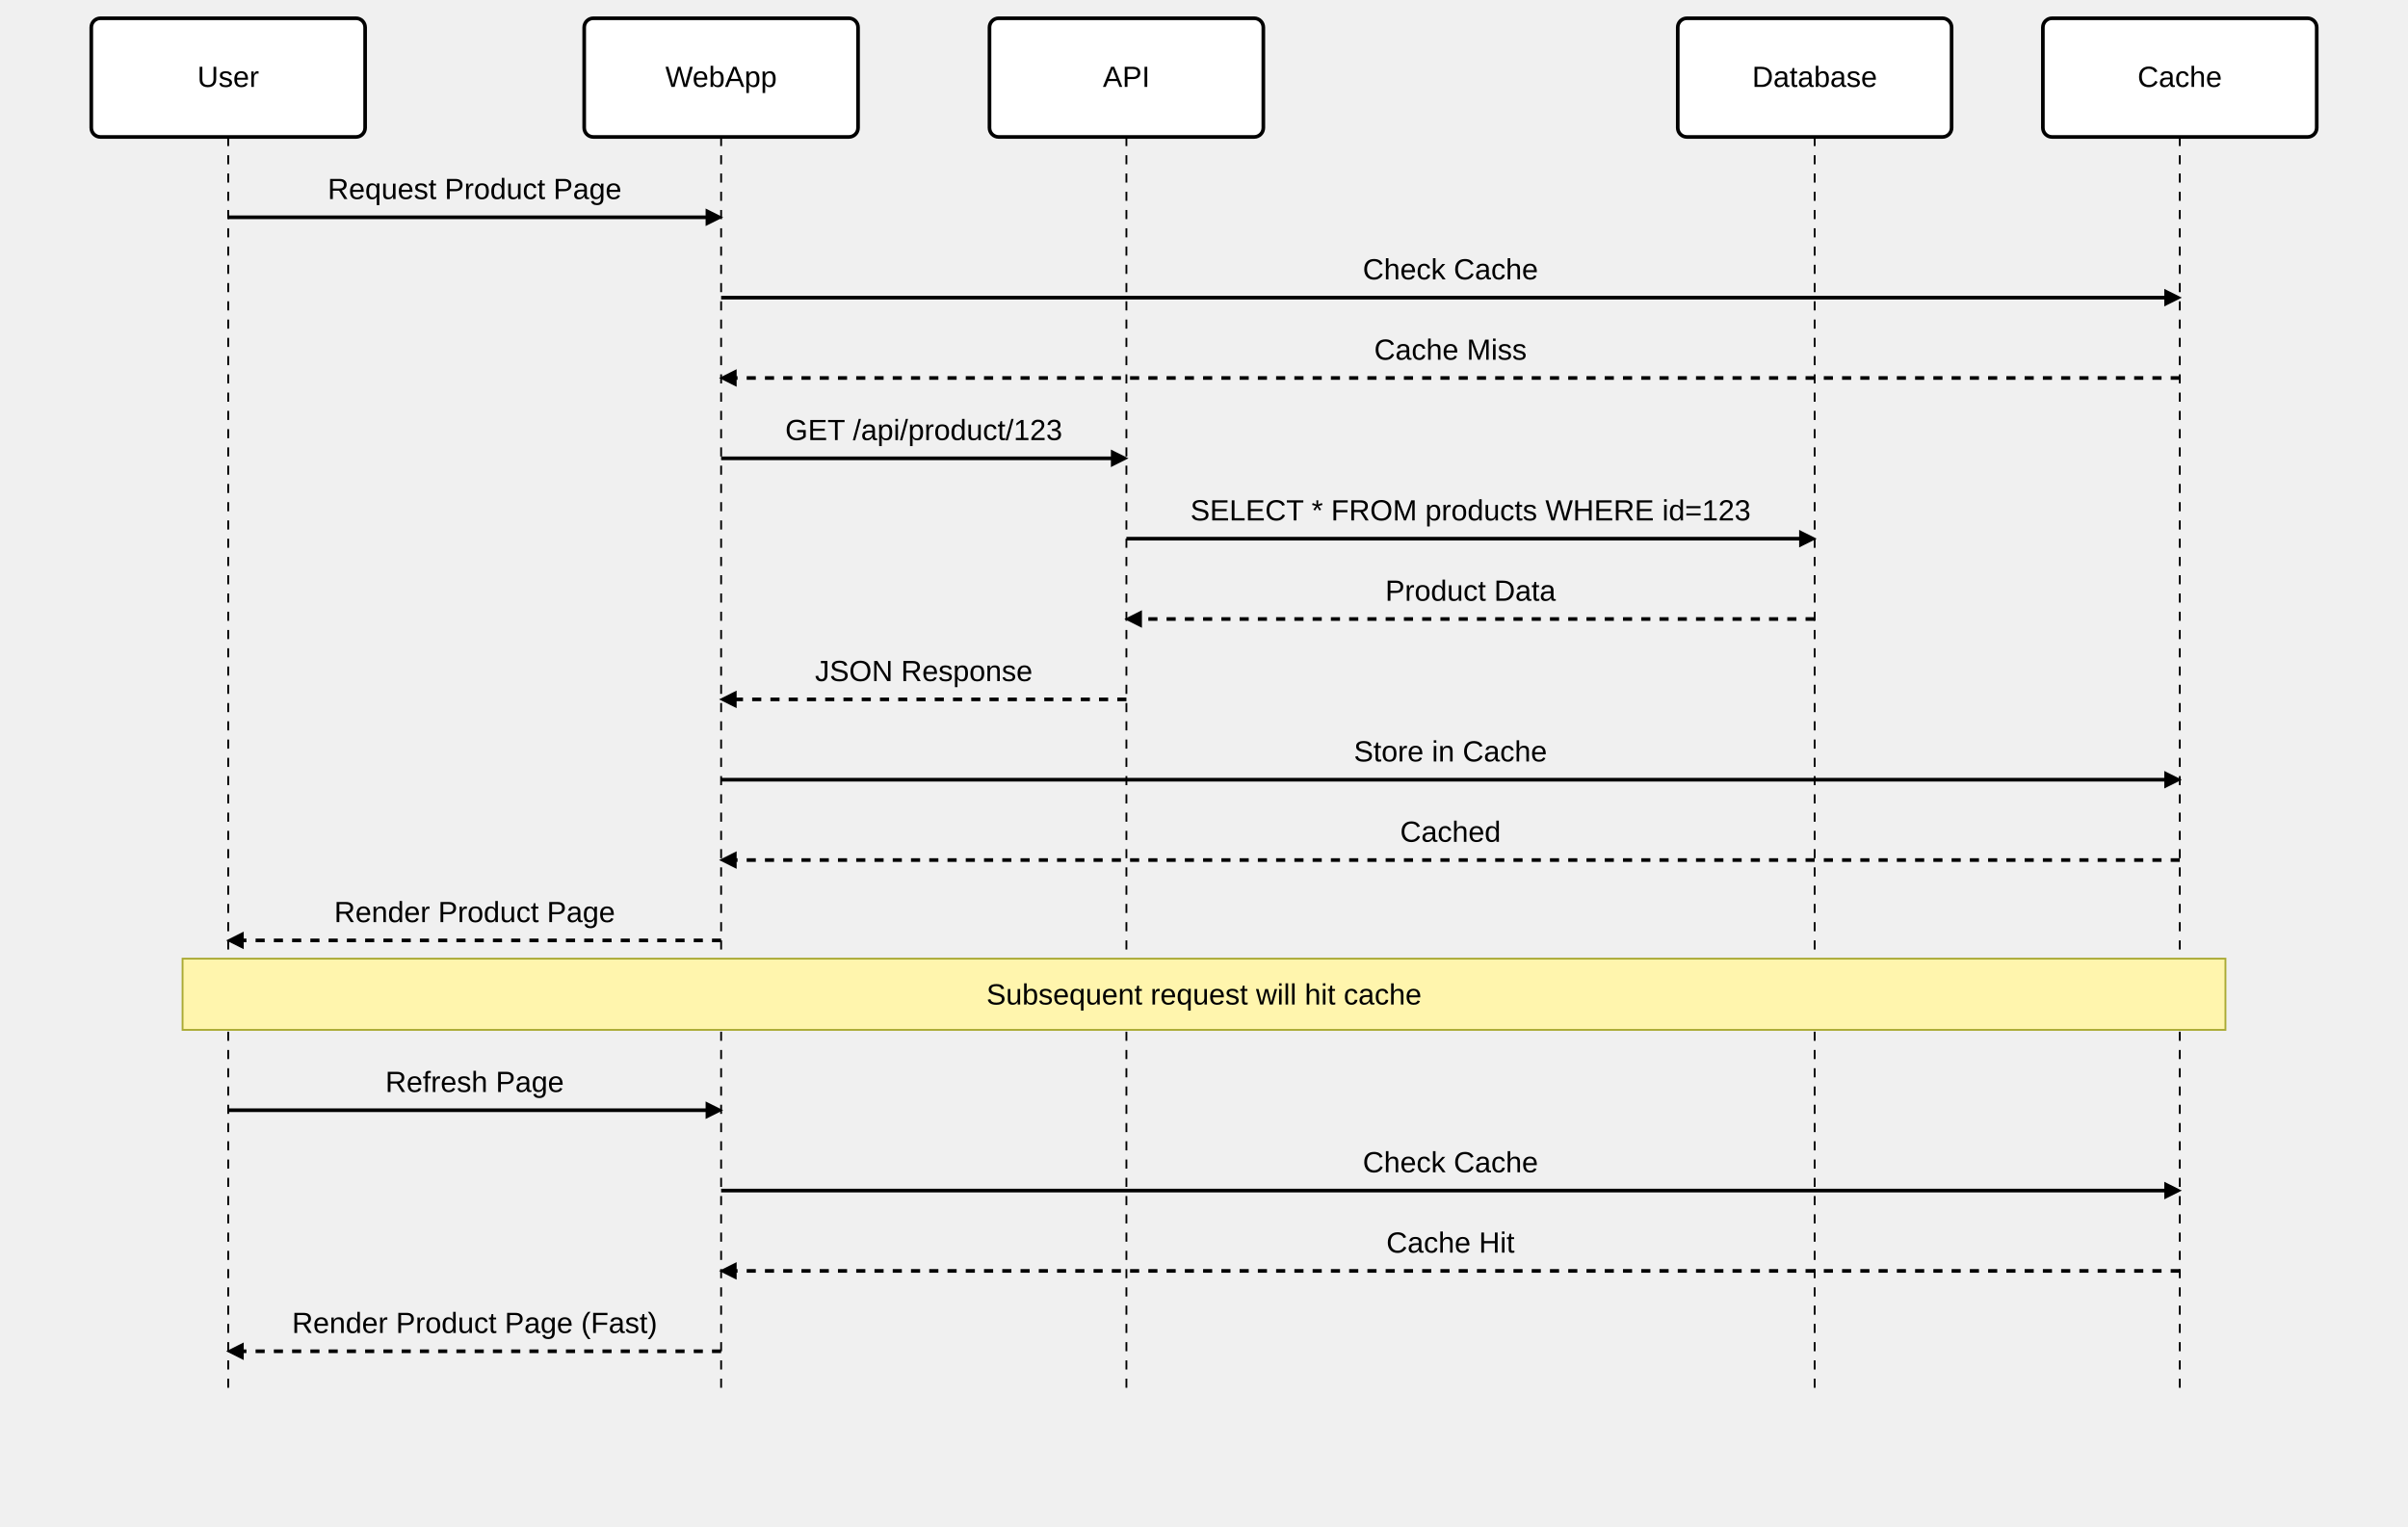
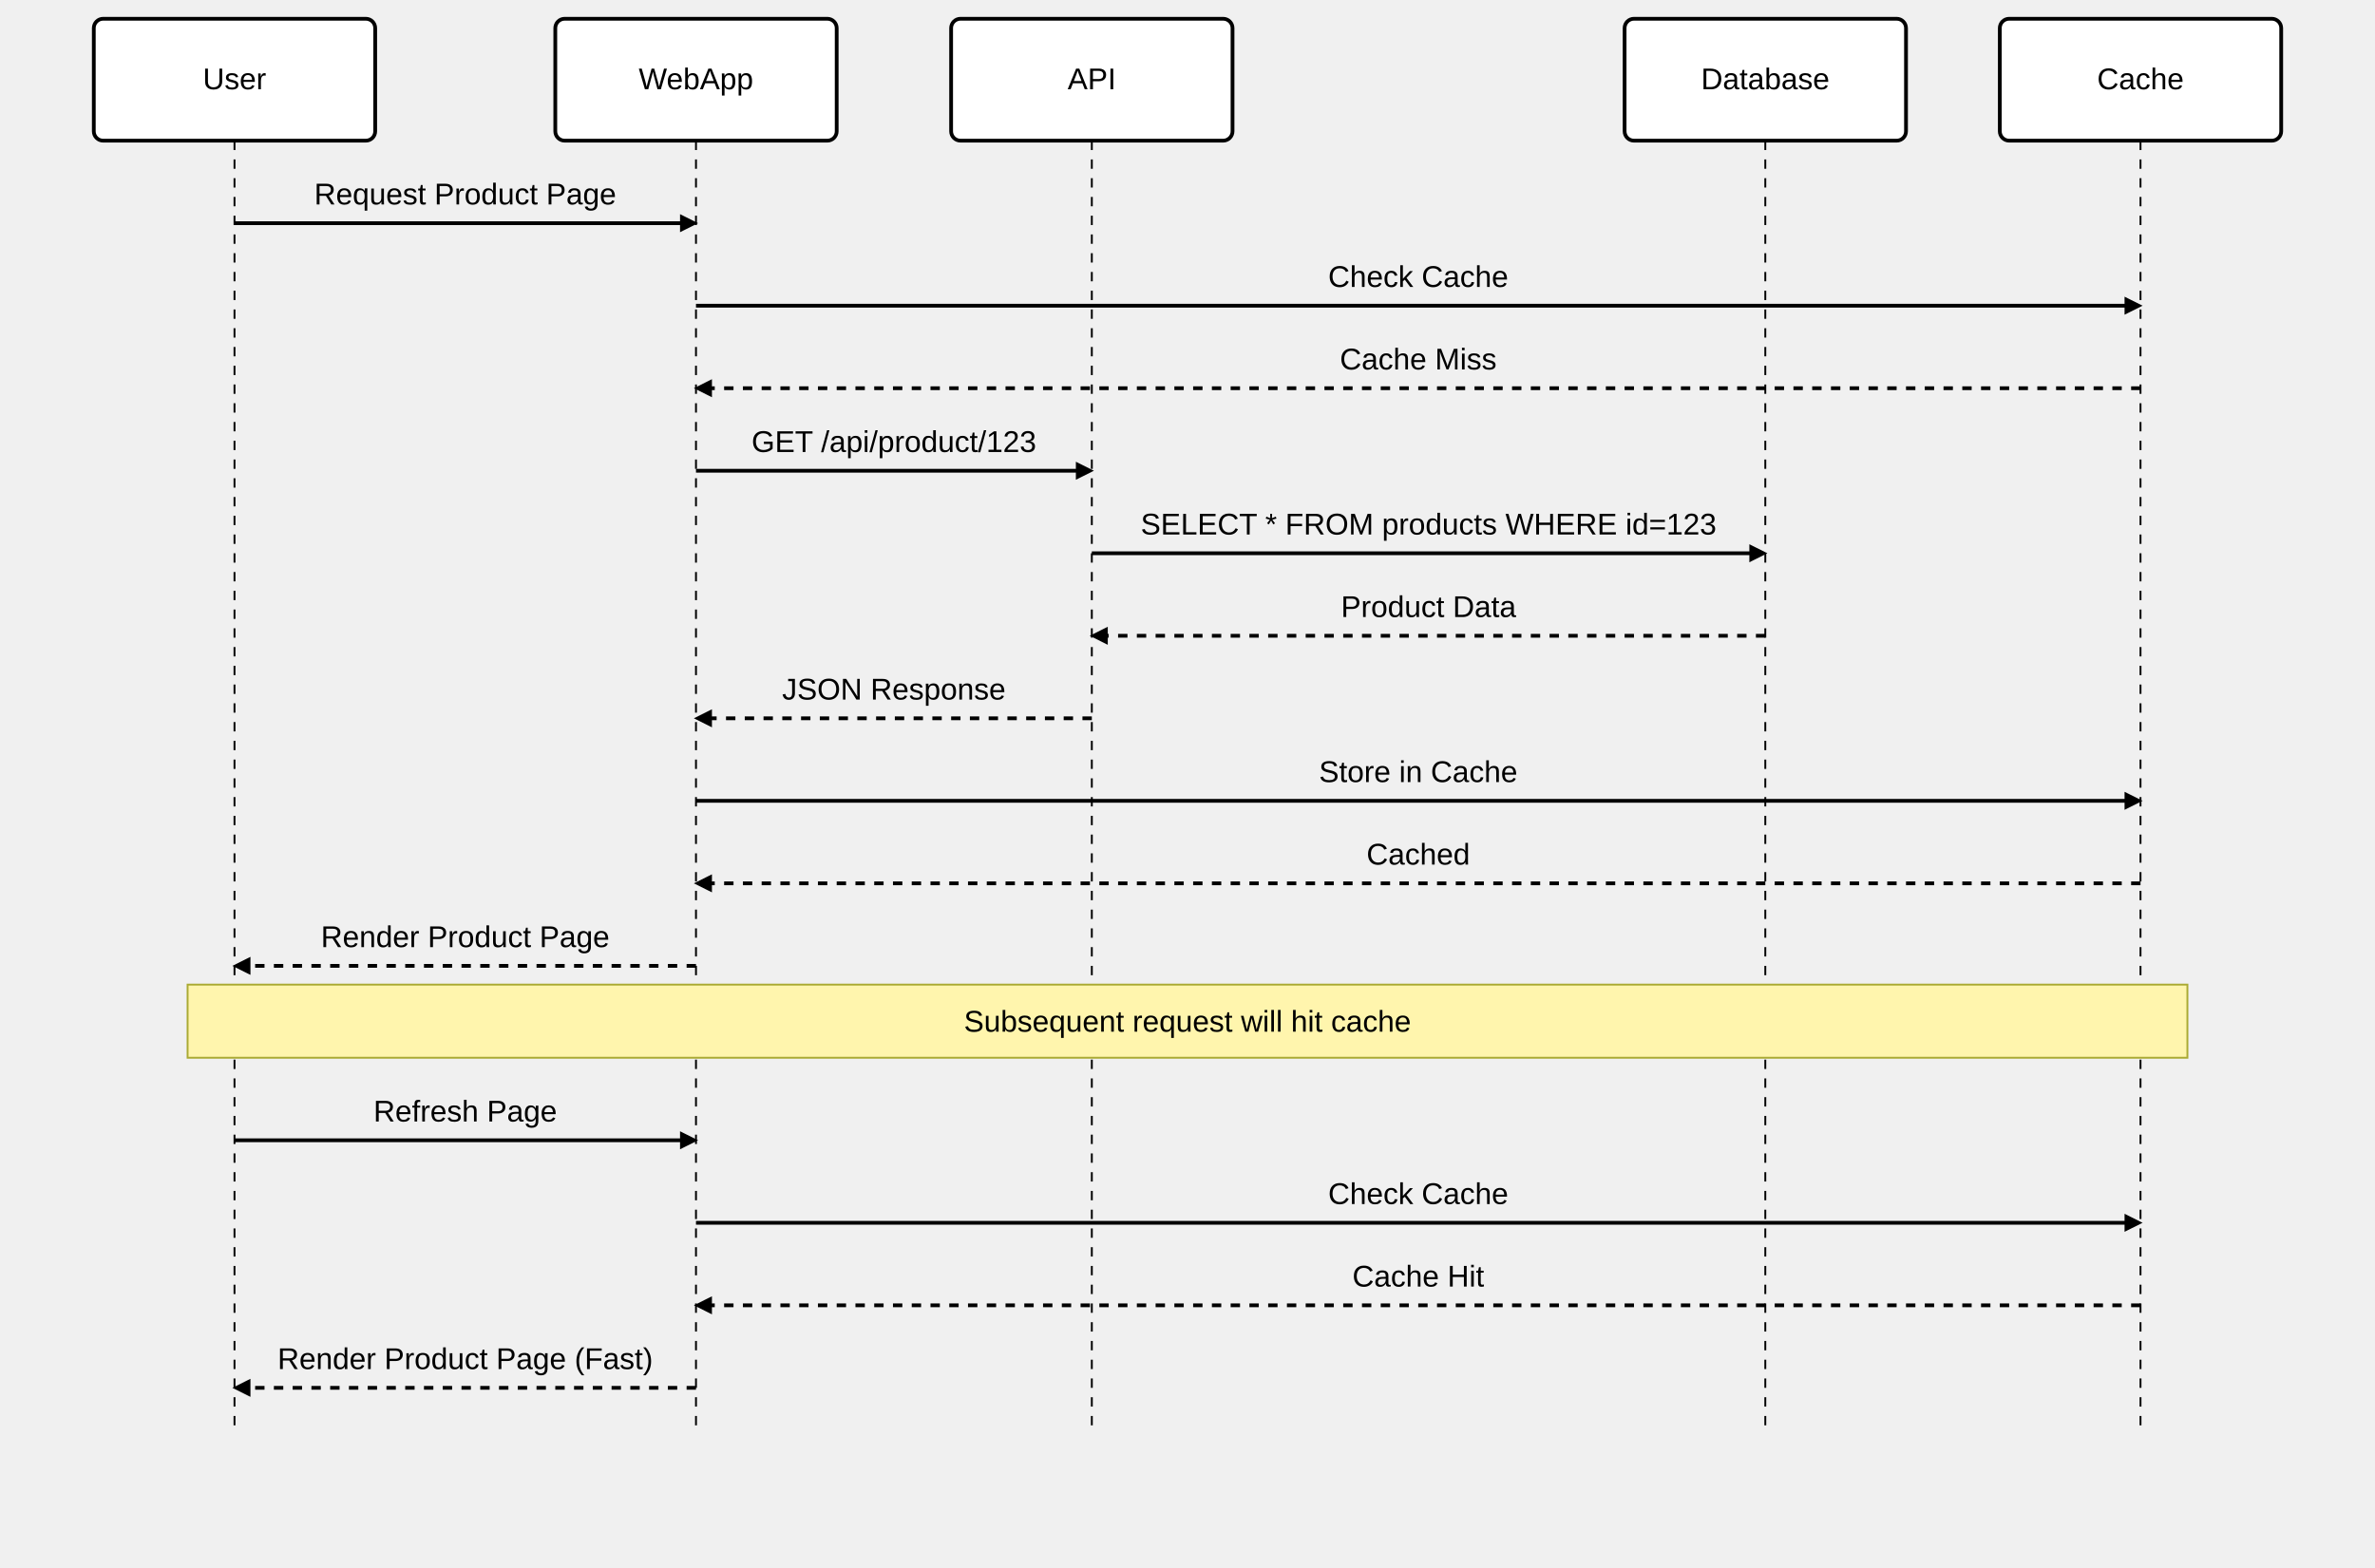
- <svg xmlns="http://www.w3.org/2000/svg" width="1319.0" height="836.0" viewBox="0 0 1319.0 836" version="1.2" baseProfile="tiny">
+ <svg xmlns="http://www.w3.org/2000/svg" width="1266.0" height="836.0" viewBox="0 0 1266.0 836" version="1.2" baseProfile="tiny">
  <line stroke="#000000" stroke-width="1" x1="125.0" y1="75.0" x2="125.0" y2="760.0" stroke-dasharray="5,5" />
-   <line stroke="#000000" stroke-width="1" x1="395.0" y1="75.0" x2="395.0" y2="760.0" stroke-dasharray="5,5" />
-   <line stroke="#000000" stroke-width="1" x1="617.0" y1="75.0" x2="617.0" y2="760.0" stroke-dasharray="5,5" />
-   <line stroke="#000000" stroke-width="1" x1="994.0" y1="75.0" x2="994.0" y2="760.0" stroke-dasharray="5,5" />
-   <line stroke="#000000" stroke-width="1" x1="1194.0" y1="75.0" x2="1194.0" y2="760.0" stroke-dasharray="5,5" />
+   <line stroke="#000000" stroke-width="1" x1="371.0" y1="75.0" x2="371.0" y2="760.0" stroke-dasharray="5,5" />
+   <line stroke="#000000" stroke-width="1" x1="582.0" y1="75.0" x2="582.0" y2="760.0" stroke-dasharray="5,5" />
+   <line stroke="#000000" stroke-width="1" x1="941.0" y1="75.0" x2="941.0" y2="760.0" stroke-dasharray="5,5" />
+   <line stroke="#000000" stroke-width="1" x1="1141.0" y1="75.0" x2="1141.0" y2="760.0" stroke-dasharray="5,5" />
  <g id="message-0">
-     <line stroke="#000000" stroke-width="2" x1="125.0" y1="119.0" x2="387.0" y2="119.0" />
-     <polygon fill="#000000" stroke="#000000" points="395.0,119 387.0,115 387.0,123" />
-     <text fill="#000000" x="260.0" y="109.0" text-anchor="middle" font-family="Arial, sans-serif" font-size="16">Request Product Page</text>
+     <line stroke="#000000" stroke-width="2" x1="125.0" y1="119.0" x2="363.0" y2="119.0" />
+     <polygon fill="#000000" stroke="#000000" points="371.0,119 363.0,115 363.0,123" />
+     <text fill="#000000" x="248.0" y="109.0" text-anchor="middle" font-family="Arial, sans-serif" font-size="16">Request Product Page</text>
  </g>
  <g id="message-1">
-     <line stroke="#000000" stroke-width="2" x1="395.0" y1="163.0" x2="1186.0" y2="163.0" />
-     <polygon fill="#000000" stroke="#000000" points="1194.0,163 1186.0,159 1186.0,167" />
-     <text fill="#000000" x="794.5" y="153.0" text-anchor="middle" font-family="Arial, sans-serif" font-size="16">Check Cache</text>
+     <line stroke="#000000" stroke-width="2" x1="371.0" y1="163.0" x2="1133.0" y2="163.0" />
+     <polygon fill="#000000" stroke="#000000" points="1141.0,163 1133.0,159 1133.0,167" />
+     <text fill="#000000" x="756.0" y="153.0" text-anchor="middle" font-family="Arial, sans-serif" font-size="16">Check Cache</text>
  </g>
  <g id="message-2">
-     <line stroke="#000000" stroke-width="2" x1="1194.0" y1="207.0" x2="403.0" y2="207.0" stroke-dasharray="5,5" />
-     <polygon fill="#000000" stroke="#000000" points="395.0,207 403.0,203 403.0,211" />
-     <text fill="#000000" x="794.5" y="197.0" text-anchor="middle" font-family="Arial, sans-serif" font-size="16">Cache Miss</text>
+     <line stroke="#000000" stroke-width="2" x1="1141.0" y1="207.0" x2="379.0" y2="207.0" stroke-dasharray="5,5" />
+     <polygon fill="#000000" stroke="#000000" points="371.0,207 379.0,203 379.0,211" />
+     <text fill="#000000" x="756.0" y="197.0" text-anchor="middle" font-family="Arial, sans-serif" font-size="16">Cache Miss</text>
  </g>
  <g id="message-3">
-     <line stroke="#000000" stroke-width="2" x1="395.0" y1="251.0" x2="609.0" y2="251.0" />
-     <polygon fill="#000000" stroke="#000000" points="617.0,251 609.0,247 609.0,255" />
-     <text fill="#000000" x="506.0" y="241.0" text-anchor="middle" font-family="Arial, sans-serif" font-size="16">GET /api/product/123</text>
+     <line stroke="#000000" stroke-width="2" x1="371.0" y1="251.0" x2="574.0" y2="251.0" />
+     <polygon fill="#000000" stroke="#000000" points="582.0,251 574.0,247 574.0,255" />
+     <text fill="#000000" x="476.5" y="241.0" text-anchor="middle" font-family="Arial, sans-serif" font-size="16">GET /api/product/123</text>
  </g>
  <g id="message-4">
-     <line stroke="#000000" stroke-width="2" x1="617.0" y1="295.0" x2="986.0" y2="295.0" />
-     <polygon fill="#000000" stroke="#000000" points="994.0,295 986.0,291 986.0,299" />
-     <text fill="#000000" x="805.5" y="285.0" text-anchor="middle" font-family="Arial, sans-serif" font-size="16">SELECT * FROM products WHERE id=123</text>
+     <line stroke="#000000" stroke-width="2" x1="582.0" y1="295.0" x2="933.0" y2="295.0" />
+     <polygon fill="#000000" stroke="#000000" points="941.0,295 933.0,291 933.0,299" />
+     <text fill="#000000" x="761.5" y="285.0" text-anchor="middle" font-family="Arial, sans-serif" font-size="16">SELECT * FROM products WHERE id=123</text>
  </g>
  <g id="message-5">
-     <line stroke="#000000" stroke-width="2" x1="994.0" y1="339.0" x2="625.0" y2="339.0" stroke-dasharray="5,5" />
-     <polygon fill="#000000" stroke="#000000" points="617.0,339 625.0,335 625.0,343" />
-     <text fill="#000000" x="805.5" y="329.0" text-anchor="middle" font-family="Arial, sans-serif" font-size="16">Product Data</text>
+     <line stroke="#000000" stroke-width="2" x1="941.0" y1="339.0" x2="590.0" y2="339.0" stroke-dasharray="5,5" />
+     <polygon fill="#000000" stroke="#000000" points="582.0,339 590.0,335 590.0,343" />
+     <text fill="#000000" x="761.5" y="329.0" text-anchor="middle" font-family="Arial, sans-serif" font-size="16">Product Data</text>
  </g>
  <g id="message-6">
-     <line stroke="#000000" stroke-width="2" x1="617.0" y1="383.0" x2="403.0" y2="383.0" stroke-dasharray="5,5" />
-     <polygon fill="#000000" stroke="#000000" points="395.0,383 403.0,379 403.0,387" />
-     <text fill="#000000" x="506.0" y="373.0" text-anchor="middle" font-family="Arial, sans-serif" font-size="16">JSON Response</text>
+     <line stroke="#000000" stroke-width="2" x1="582.0" y1="383.0" x2="379.0" y2="383.0" stroke-dasharray="5,5" />
+     <polygon fill="#000000" stroke="#000000" points="371.0,383 379.0,379 379.0,387" />
+     <text fill="#000000" x="476.5" y="373.0" text-anchor="middle" font-family="Arial, sans-serif" font-size="16">JSON Response</text>
  </g>
  <g id="message-7">
-     <line stroke="#000000" stroke-width="2" x1="395.0" y1="427.0" x2="1186.0" y2="427.0" />
-     <polygon fill="#000000" stroke="#000000" points="1194.0,427 1186.0,423 1186.0,431" />
-     <text fill="#000000" x="794.5" y="417.0" text-anchor="middle" font-family="Arial, sans-serif" font-size="16">Store in Cache</text>
+     <line stroke="#000000" stroke-width="2" x1="371.0" y1="427.0" x2="1133.0" y2="427.0" />
+     <polygon fill="#000000" stroke="#000000" points="1141.0,427 1133.0,423 1133.0,431" />
+     <text fill="#000000" x="756.0" y="417.0" text-anchor="middle" font-family="Arial, sans-serif" font-size="16">Store in Cache</text>
  </g>
  <g id="message-8">
-     <line stroke="#000000" stroke-width="2" x1="1194.0" y1="471.0" x2="403.0" y2="471.0" stroke-dasharray="5,5" />
-     <polygon fill="#000000" stroke="#000000" points="395.0,471 403.0,467 403.0,475" />
-     <text fill="#000000" x="794.5" y="461.0" text-anchor="middle" font-family="Arial, sans-serif" font-size="16">Cached</text>
+     <line stroke="#000000" stroke-width="2" x1="1141.0" y1="471.0" x2="379.0" y2="471.0" stroke-dasharray="5,5" />
+     <polygon fill="#000000" stroke="#000000" points="371.0,471 379.0,467 379.0,475" />
+     <text fill="#000000" x="756.0" y="461.0" text-anchor="middle" font-family="Arial, sans-serif" font-size="16">Cached</text>
  </g>
  <g id="message-9">
-     <line stroke="#000000" stroke-width="2" x1="395.0" y1="515.0" x2="133.0" y2="515.0" stroke-dasharray="5,5" />
+     <line stroke="#000000" stroke-width="2" x1="371.0" y1="515.0" x2="133.0" y2="515.0" stroke-dasharray="5,5" />
    <polygon fill="#000000" stroke="#000000" points="125,515 133,511 133,519" />
-     <text fill="#000000" x="260.0" y="505.0" text-anchor="middle" font-family="Arial, sans-serif" font-size="16">Render Product Page</text>
+     <text fill="#000000" x="248.0" y="505.0" text-anchor="middle" font-family="Arial, sans-serif" font-size="16">Render Product Page</text>
  </g>
  <g id="message-10">
-     <line stroke="#000000" stroke-width="2" x1="125.0" y1="608.0" x2="387.0" y2="608.0" />
-     <polygon fill="#000000" stroke="#000000" points="395.0,608 387.0,604 387.0,612" />
-     <text fill="#000000" x="260.0" y="598.0" text-anchor="middle" font-family="Arial, sans-serif" font-size="16">Refresh Page</text>
+     <line stroke="#000000" stroke-width="2" x1="125.0" y1="608.0" x2="363.0" y2="608.0" />
+     <polygon fill="#000000" stroke="#000000" points="371.0,608 363.0,604 363.0,612" />
+     <text fill="#000000" x="248.0" y="598.0" text-anchor="middle" font-family="Arial, sans-serif" font-size="16">Refresh Page</text>
  </g>
  <g id="message-11">
-     <line stroke="#000000" stroke-width="2" x1="395.0" y1="652.0" x2="1186.0" y2="652.0" />
-     <polygon fill="#000000" stroke="#000000" points="1194.0,652 1186.0,648 1186.0,656" />
-     <text fill="#000000" x="794.5" y="642.0" text-anchor="middle" font-family="Arial, sans-serif" font-size="16">Check Cache</text>
+     <line stroke="#000000" stroke-width="2" x1="371.0" y1="652.0" x2="1133.0" y2="652.0" />
+     <polygon fill="#000000" stroke="#000000" points="1141.0,652 1133.0,648 1133.0,656" />
+     <text fill="#000000" x="756.0" y="642.0" text-anchor="middle" font-family="Arial, sans-serif" font-size="16">Check Cache</text>
  </g>
  <g id="message-12">
-     <line stroke="#000000" stroke-width="2" x1="1194.0" y1="696.0" x2="403.0" y2="696.0" stroke-dasharray="5,5" />
-     <polygon fill="#000000" stroke="#000000" points="395.0,696 403.0,692 403.0,700" />
-     <text fill="#000000" x="794.5" y="686.0" text-anchor="middle" font-family="Arial, sans-serif" font-size="16">Cache Hit</text>
+     <line stroke="#000000" stroke-width="2" x1="1141.0" y1="696.0" x2="379.0" y2="696.0" stroke-dasharray="5,5" />
+     <polygon fill="#000000" stroke="#000000" points="371.0,696 379.0,692 379.0,700" />
+     <text fill="#000000" x="756.0" y="686.0" text-anchor="middle" font-family="Arial, sans-serif" font-size="16">Cache Hit</text>
  </g>
  <g id="message-13">
-     <line stroke="#000000" stroke-width="2" x1="395.0" y1="740.0" x2="133.0" y2="740.0" stroke-dasharray="5,5" />
+     <line stroke="#000000" stroke-width="2" x1="371.0" y1="740.0" x2="133.0" y2="740.0" stroke-dasharray="5,5" />
    <polygon fill="#000000" stroke="#000000" points="125,740 133,736 133,744" />
-     <text fill="#000000" x="260.0" y="730.0" text-anchor="middle" font-family="Arial, sans-serif" font-size="16">Render Product Page (Fast)</text>
+     <text fill="#000000" x="248.0" y="730.0" text-anchor="middle" font-family="Arial, sans-serif" font-size="16">Render Product Page (Fast)</text>
  </g>
  <g id="participant-User">
    <rect fill="#ffffff" stroke="#000000" stroke-width="2" x="50.0" y="10.0" width="150.0" height="65.0" rx="5.0" ry="5.0" />
    <text fill="#000000" x="125.0" y="47.6" text-anchor="middle" font-family="Arial, sans-serif" font-size="16">User</text>
  </g>
  <g id="participant-WebApp">
-     <rect fill="#ffffff" stroke="#000000" stroke-width="2" x="320.0" y="10.0" width="150.0" height="65.0" rx="5.0" ry="5.0" />
-     <text fill="#000000" x="395.0" y="47.6" text-anchor="middle" font-family="Arial, sans-serif" font-size="16">WebApp</text>
+     <rect fill="#ffffff" stroke="#000000" stroke-width="2" x="296.0" y="10.0" width="150.0" height="65.0" rx="5.0" ry="5.0" />
+     <text fill="#000000" x="371.0" y="47.6" text-anchor="middle" font-family="Arial, sans-serif" font-size="16">WebApp</text>
  </g>
  <g id="participant-API">
-     <rect fill="#ffffff" stroke="#000000" stroke-width="2" x="542.0" y="10.0" width="150.0" height="65.0" rx="5.0" ry="5.0" />
-     <text fill="#000000" x="617.0" y="47.6" text-anchor="middle" font-family="Arial, sans-serif" font-size="16">API</text>
+     <rect fill="#ffffff" stroke="#000000" stroke-width="2" x="507.0" y="10.0" width="150.0" height="65.0" rx="5.0" ry="5.0" />
+     <text fill="#000000" x="582.0" y="47.6" text-anchor="middle" font-family="Arial, sans-serif" font-size="16">API</text>
  </g>
  <g id="participant-Database">
-     <rect fill="#ffffff" stroke="#000000" stroke-width="2" x="919.0" y="10.0" width="150.0" height="65.0" rx="5.0" ry="5.0" />
-     <text fill="#000000" x="994.0" y="47.6" text-anchor="middle" font-family="Arial, sans-serif" font-size="16">Database</text>
+     <rect fill="#ffffff" stroke="#000000" stroke-width="2" x="866.0" y="10.0" width="150.0" height="65.0" rx="5.0" ry="5.0" />
+     <text fill="#000000" x="941.0" y="47.6" text-anchor="middle" font-family="Arial, sans-serif" font-size="16">Database</text>
  </g>
  <g id="participant-Cache">
-     <rect fill="#ffffff" stroke="#000000" stroke-width="2" x="1119.0" y="10.0" width="150.0" height="65.0" rx="5.0" ry="5.0" />
-     <text fill="#000000" x="1194.0" y="47.6" text-anchor="middle" font-family="Arial, sans-serif" font-size="16">Cache</text>
+     <rect fill="#ffffff" stroke="#000000" stroke-width="2" x="1066.0" y="10.0" width="150.0" height="65.0" rx="5.0" ry="5.0" />
+     <text fill="#000000" x="1141.0" y="47.6" text-anchor="middle" font-family="Arial, sans-serif" font-size="16">Cache</text>
  </g>
  <g>
-     <rect fill="#fff5ad" stroke="#aaaa33" stroke-width="1" x="100.0" y="525.0" width="1119.0" height="39.0" />
-     <text fill="#000000" x="659.5" y="550.1" text-anchor="middle" font-family="Arial, sans-serif" font-size="16">Subsequent request will hit cache</text>
+     <rect fill="#fff5ad" stroke="#aaaa33" stroke-width="1" x="100.0" y="525.0" width="1066.0" height="39.0" />
+     <text fill="#000000" x="633.0" y="550.1" text-anchor="middle" font-family="Arial, sans-serif" font-size="16">Subsequent request will hit cache</text>
  </g>
</svg>
